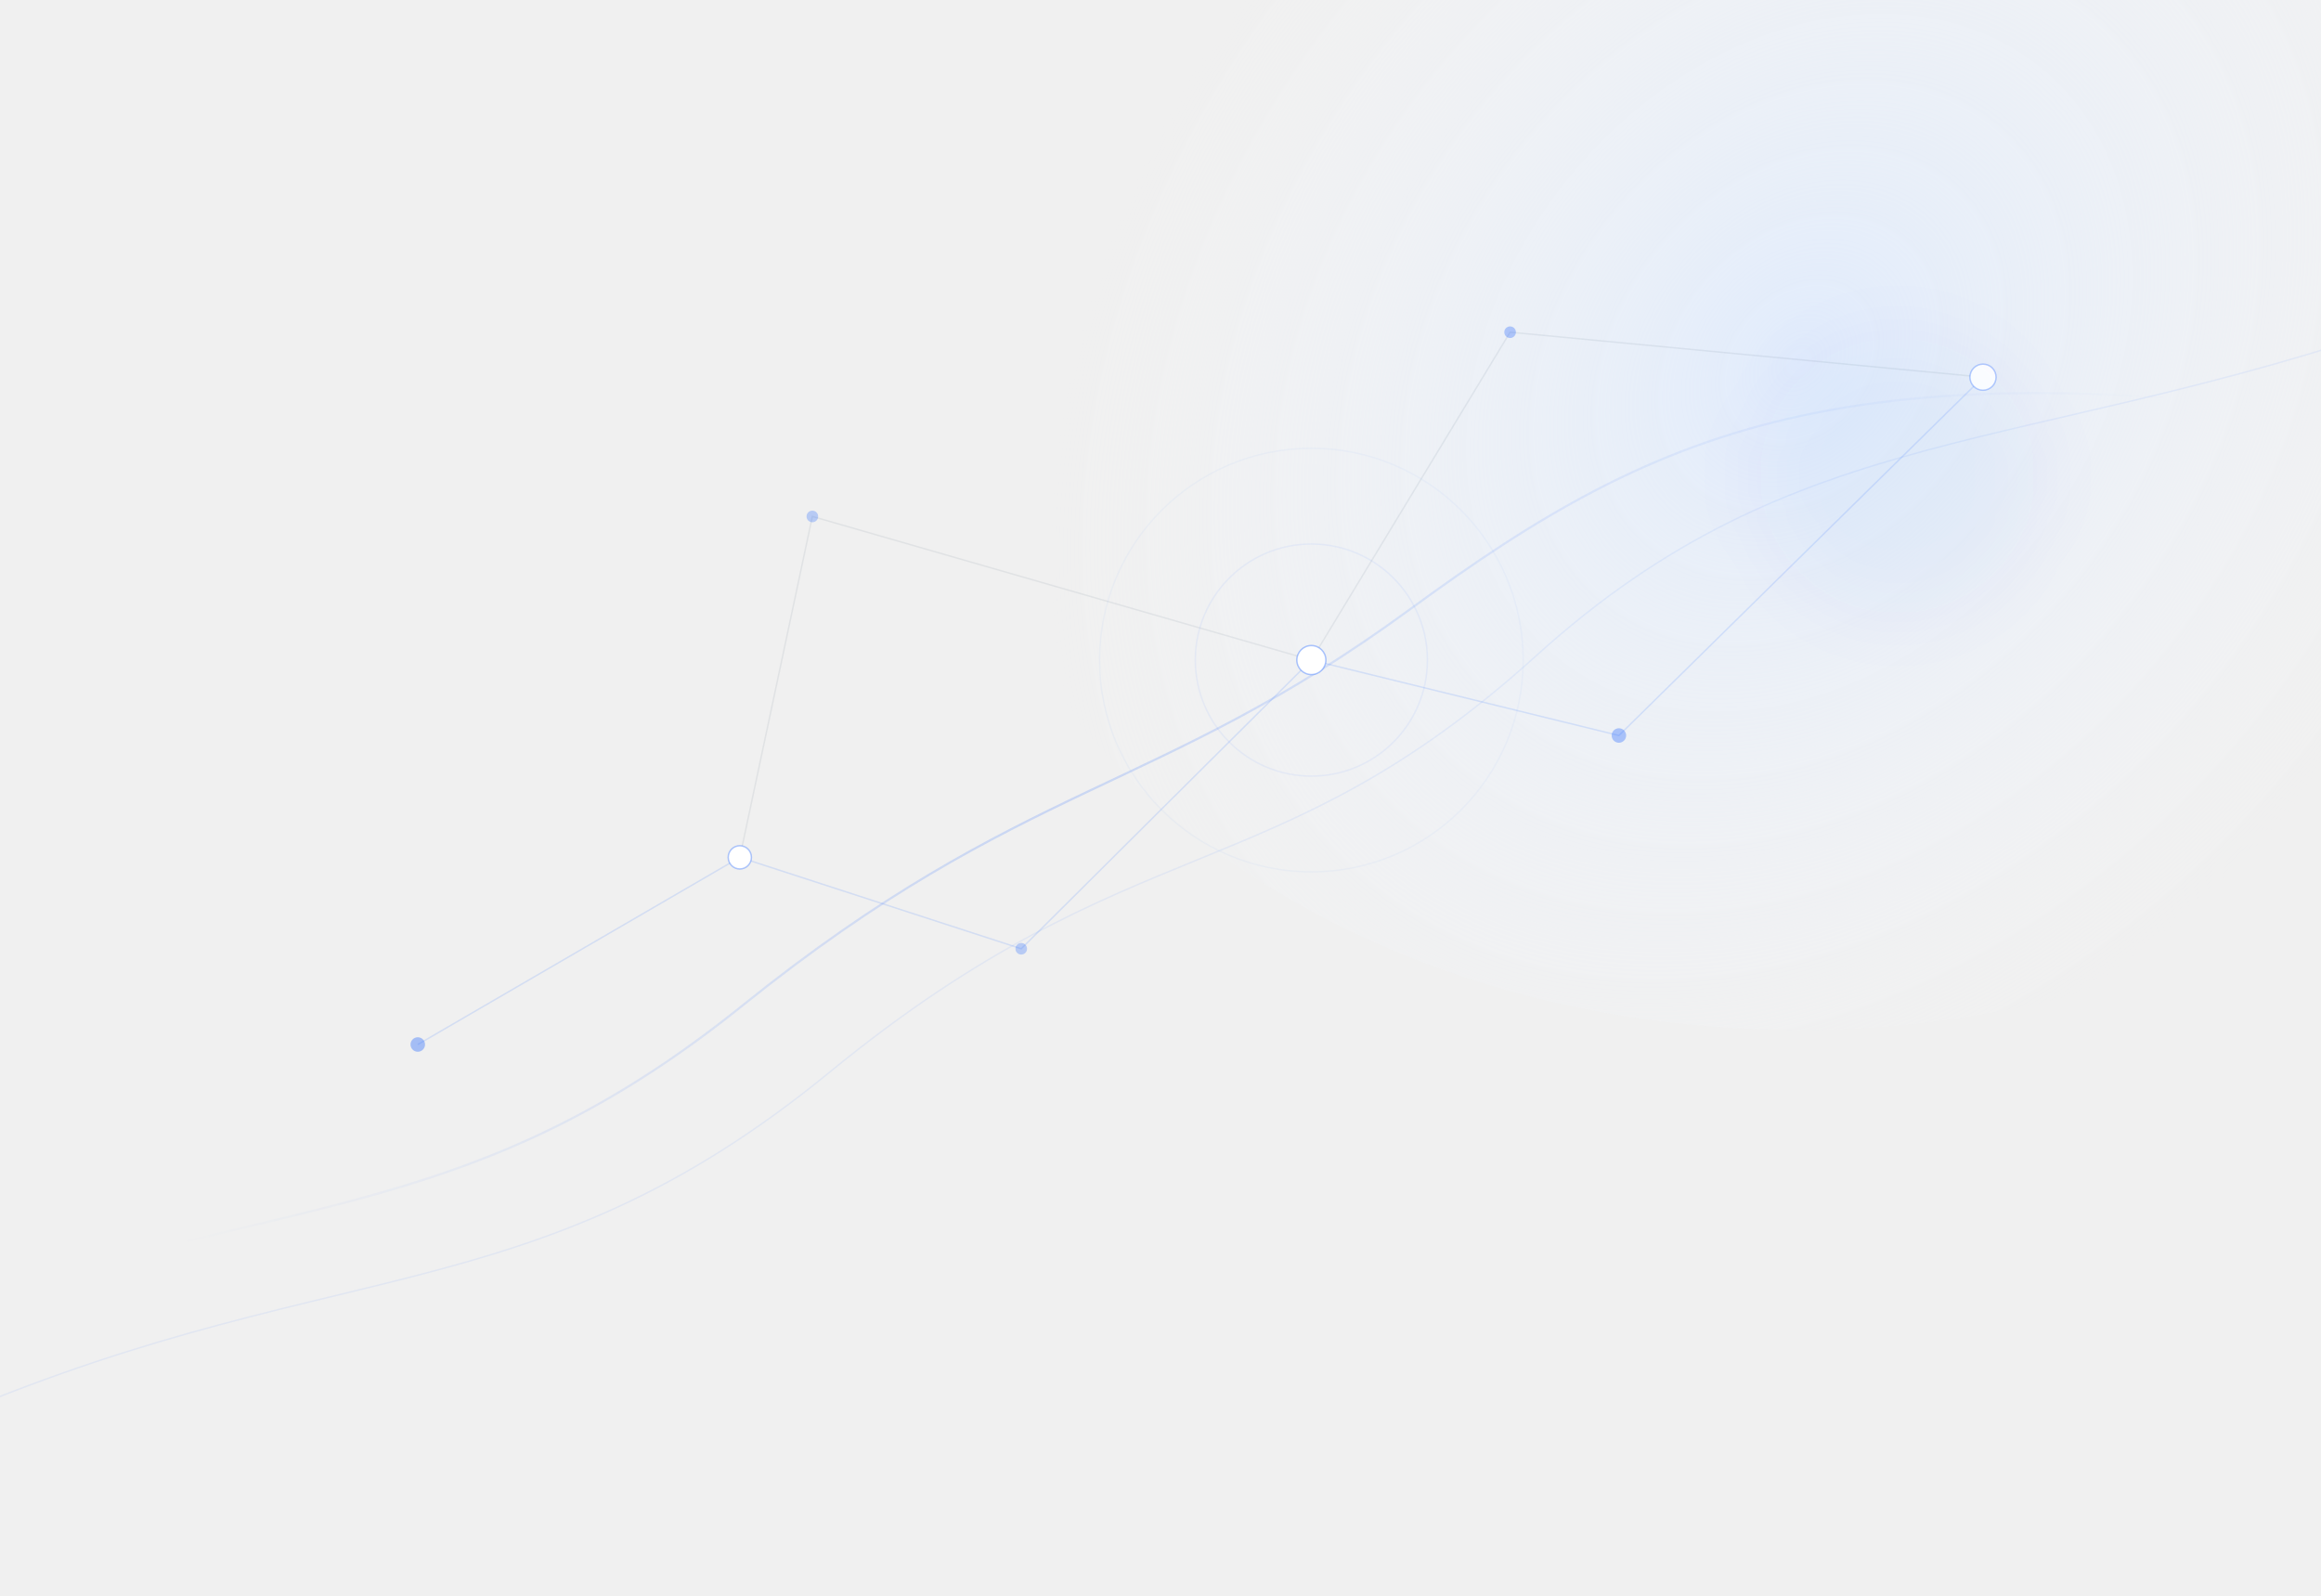
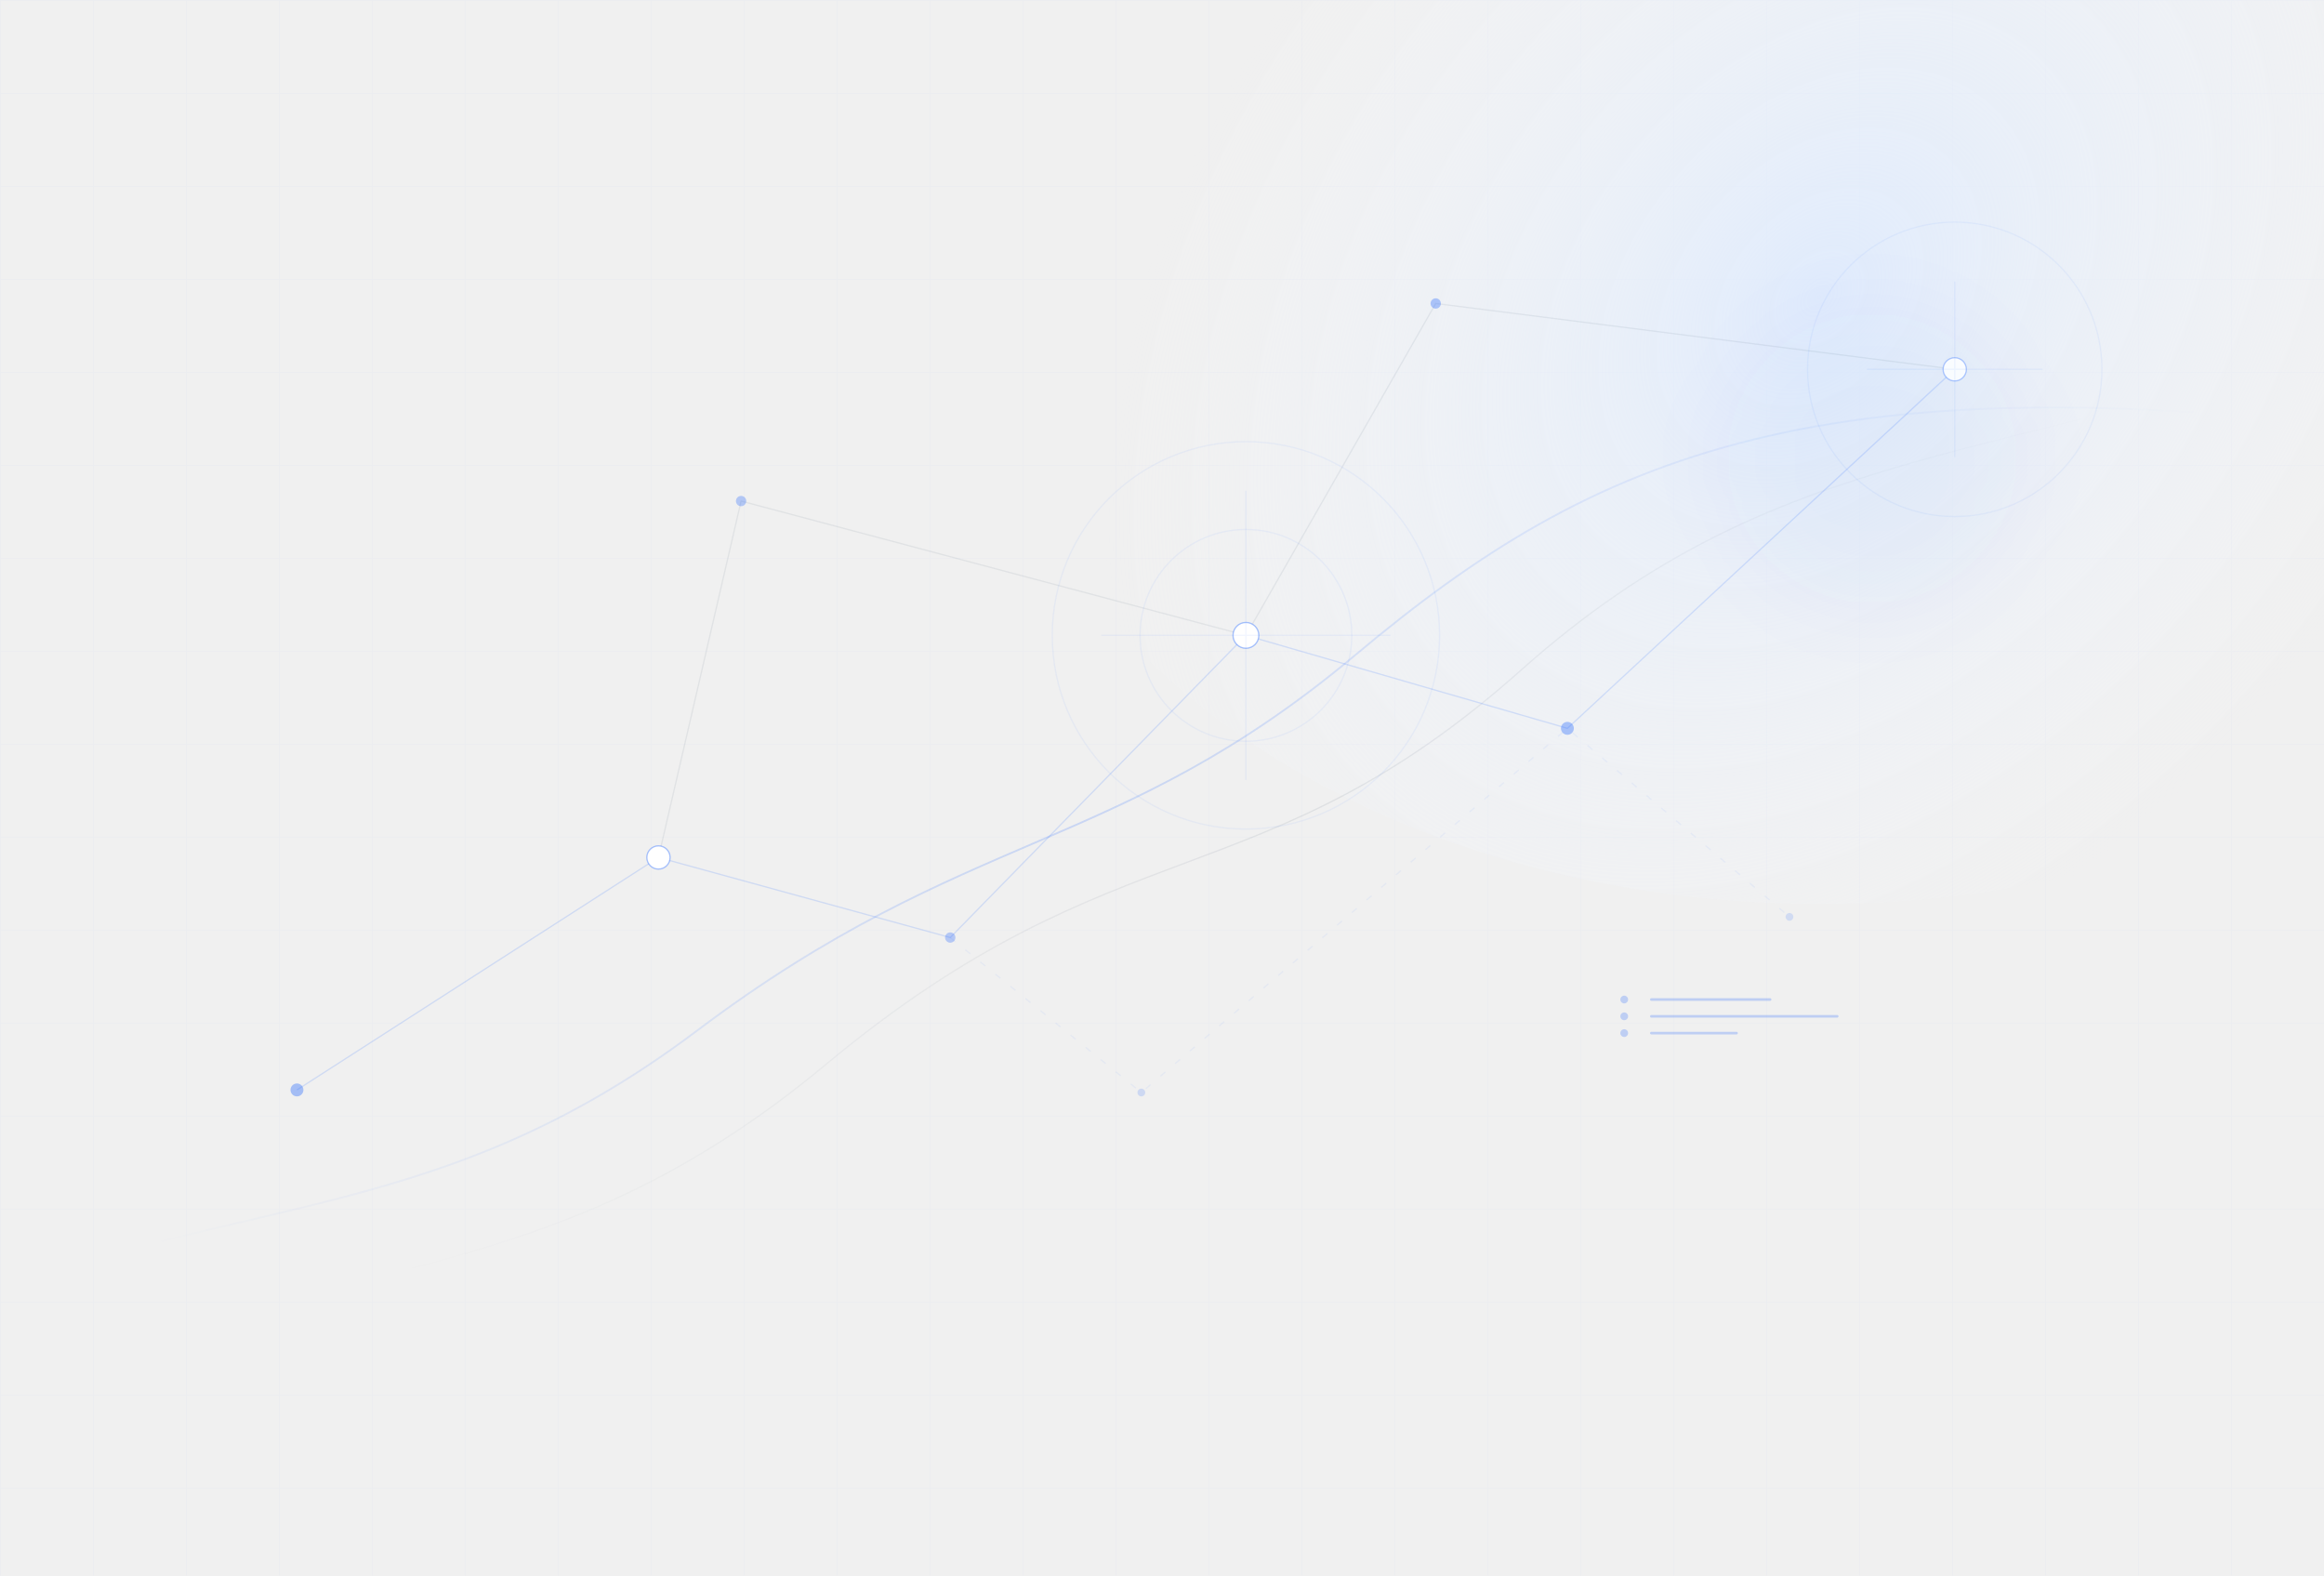
- <svg xmlns="http://www.w3.org/2000/svg" width="1600" height="1100" viewBox="0 0 1600 1100" fill="none">
+ <svg xmlns="http://www.w3.org/2000/svg" width="1800" height="1220" viewBox="0 0 1800 1220" fill="none">
  <defs>
-     <linearGradient id="line" x1="180" y1="950" x2="1430" y2="160" gradientUnits="userSpaceOnUse">
+     <linearGradient id="flow" x1="150" y1="1020" x2="1610" y2="150" gradientUnits="userSpaceOnUse">
      <stop stop-color="#145CFF" stop-opacity="0" />
-       <stop offset=".45" stop-color="#145CFF" stop-opacity=".18" />
+       <stop offset=".46" stop-color="#145CFF" stop-opacity=".18" />
      <stop offset="1" stop-color="#145CFF" stop-opacity="0" />
    </linearGradient>
-     <radialGradient id="wash" cx="0" cy="0" r="1" gradientTransform="translate(1240 250) rotate(130) scale(590 460)" gradientUnits="userSpaceOnUse">
-       <stop stop-color="#DCEAFF" stop-opacity=".78" />
+     <linearGradient id="navyFlow" x1="280" y1="960" x2="1490" y2="120" gradientUnits="userSpaceOnUse">
+       <stop stop-color="#0B2343" stop-opacity="0" />
+       <stop offset=".55" stop-color="#0B2343" stop-opacity=".08" />
+       <stop offset="1" stop-color="#0B2343" stop-opacity="0" />
+     </linearGradient>
+     <radialGradient id="wash" cx="0" cy="0" r="1" gradientTransform="translate(1410 230) rotate(132) scale(650 470)" gradientUnits="userSpaceOnUse">
+       <stop stop-color="#DCEAFF" stop-opacity=".82" />
      <stop offset="1" stop-color="#F7FAFF" stop-opacity="0" />
    </radialGradient>
-     <filter id="blur" x="-50%" y="-50%" width="200%" height="200%">
-       <feGaussianBlur stdDeviation="26" />
+     <filter id="blur" x="-80%" y="-80%" width="260%" height="260%">
+       <feGaussianBlur stdDeviation="34" />
    </filter>
+     <pattern id="micro" width="72" height="72" patternUnits="userSpaceOnUse">
+       <path d="M72 0H0V72" stroke="#145CFF" stroke-opacity=".025" />
+     </pattern>
  </defs>
-   <ellipse cx="1240" cy="250" rx="590" ry="460" fill="url(#wash)" />
-   <path d="M-70 914C191 820 318 849 512 693C706 537 797 548 972 420C1147 292 1280 233 1685 297" stroke="url(#line)" stroke-width="1.5" />
-   <path d="M-58 987C226 860 362 911 572 739C782 567 879 615 1059 452C1239 289 1393 315 1663 221" stroke="#145CFF" stroke-opacity=".07" />
-   <path d="M288 720L510 591L704 654L904 455L1116 507L1367 260" stroke="#145CFF" stroke-opacity=".13" />
-   <path d="M510 591L560 356L904 455L1041 229L1367 260" stroke="#0B2343" stroke-opacity=".07" />
-   <circle cx="288" cy="720" r="5" fill="#145CFF" fill-opacity=".34" />
-   <circle cx="510" cy="591" r="8" fill="white" stroke="#145CFF" stroke-opacity=".33" />
-   <circle cx="560" cy="356" r="4" fill="#145CFF" fill-opacity=".26" />
-   <circle cx="704" cy="654" r="4" fill="#145CFF" fill-opacity=".26" />
-   <circle cx="904" cy="455" r="10" fill="white" stroke="#145CFF" stroke-opacity=".35" />
-   <circle cx="1041" cy="229" r="4" fill="#145CFF" fill-opacity=".3" />
-   <circle cx="1116" cy="507" r="5" fill="#145CFF" fill-opacity=".32" />
-   <circle cx="1367" cy="260" r="9" fill="white" stroke="#145CFF" stroke-opacity=".3" />
-   <circle cx="904" cy="455" r="80" stroke="#145CFF" stroke-opacity=".06" />
-   <circle cx="904" cy="455" r="146" stroke="#145CFF" stroke-opacity=".035" />
-   <circle cx="1308" cy="328" r="94" fill="#145CFF" fill-opacity=".04" filter="url(#blur)" />
+   <rect width="1800" height="1220" fill="url(#micro)" />
+   <ellipse cx="1410" cy="230" rx="650" ry="470" fill="url(#wash)" />
+   <path d="M-80 1028C177 920 330 956 540 798C750 640 865 662 1050 507C1235 352 1410 274 1880 338" stroke="url(#flow)" stroke-width="1.4" />
+   <path d="M-44 1100C252 962 414 1012 640 824C866 636 977 698 1178 519C1379 340 1545 362 1862 252" stroke="url(#navyFlow)" />
+   <path d="M230 844L510 664L736 726L965 492L1214 564L1514 286" stroke="#145CFF" stroke-opacity=".145" />
+   <path d="M510 664L574 388L965 492L1112 235L1514 286" stroke="#0B2343" stroke-opacity=".07" />
+   <path d="M736 726L884 846L1214 564L1386 710" stroke="#145CFF" stroke-opacity=".055" stroke-dasharray="5 10" />
+   <circle cx="230" cy="844" r="5" fill="#145CFF" fill-opacity=".34" />
+   <circle cx="510" cy="664" r="9" fill="white" stroke="#145CFF" stroke-opacity=".36" />
+   <circle cx="574" cy="388" r="4" fill="#145CFF" fill-opacity=".28" />
+   <circle cx="736" cy="726" r="4" fill="#145CFF" fill-opacity=".27" />
+   <circle cx="965" cy="492" r="10" fill="white" stroke="#145CFF" stroke-opacity=".37" />
+   <circle cx="1112" cy="235" r="4" fill="#145CFF" fill-opacity=".31" />
+   <circle cx="1214" cy="564" r="5" fill="#145CFF" fill-opacity=".33" />
+   <circle cx="1514" cy="286" r="9" fill="white" stroke="#145CFF" stroke-opacity=".31" />
+   <circle cx="884" cy="846" r="3" fill="#145CFF" fill-opacity=".16" />
+   <circle cx="1386" cy="710" r="3" fill="#145CFF" fill-opacity=".14" />
+   <g stroke="#145CFF" stroke-opacity=".055">
+     <circle cx="965" cy="492" r="82" />
+     <circle cx="965" cy="492" r="150" />
+     <circle cx="1514" cy="286" r="114" />
+     <path d="M965 380V604M853 492H1077" />
+     <path d="M1514 218V354M1446 286H1582" />
+   </g>
+   <g opacity=".23" fill="#145CFF">
+     <rect x="1278" y="773" width="94" height="2" rx="1" />
+     <rect x="1278" y="786" width="146" height="2" rx="1" />
+     <rect x="1278" y="799" width="68" height="2" rx="1" />
+     <circle cx="1258" cy="774" r="3" />
+     <circle cx="1258" cy="787" r="3" />
+     <circle cx="1258" cy="800" r="3" />
+   </g>
+   <circle cx="1450" cy="355" r="112" fill="#145CFF" fill-opacity=".038" filter="url(#blur)" />
</svg>
